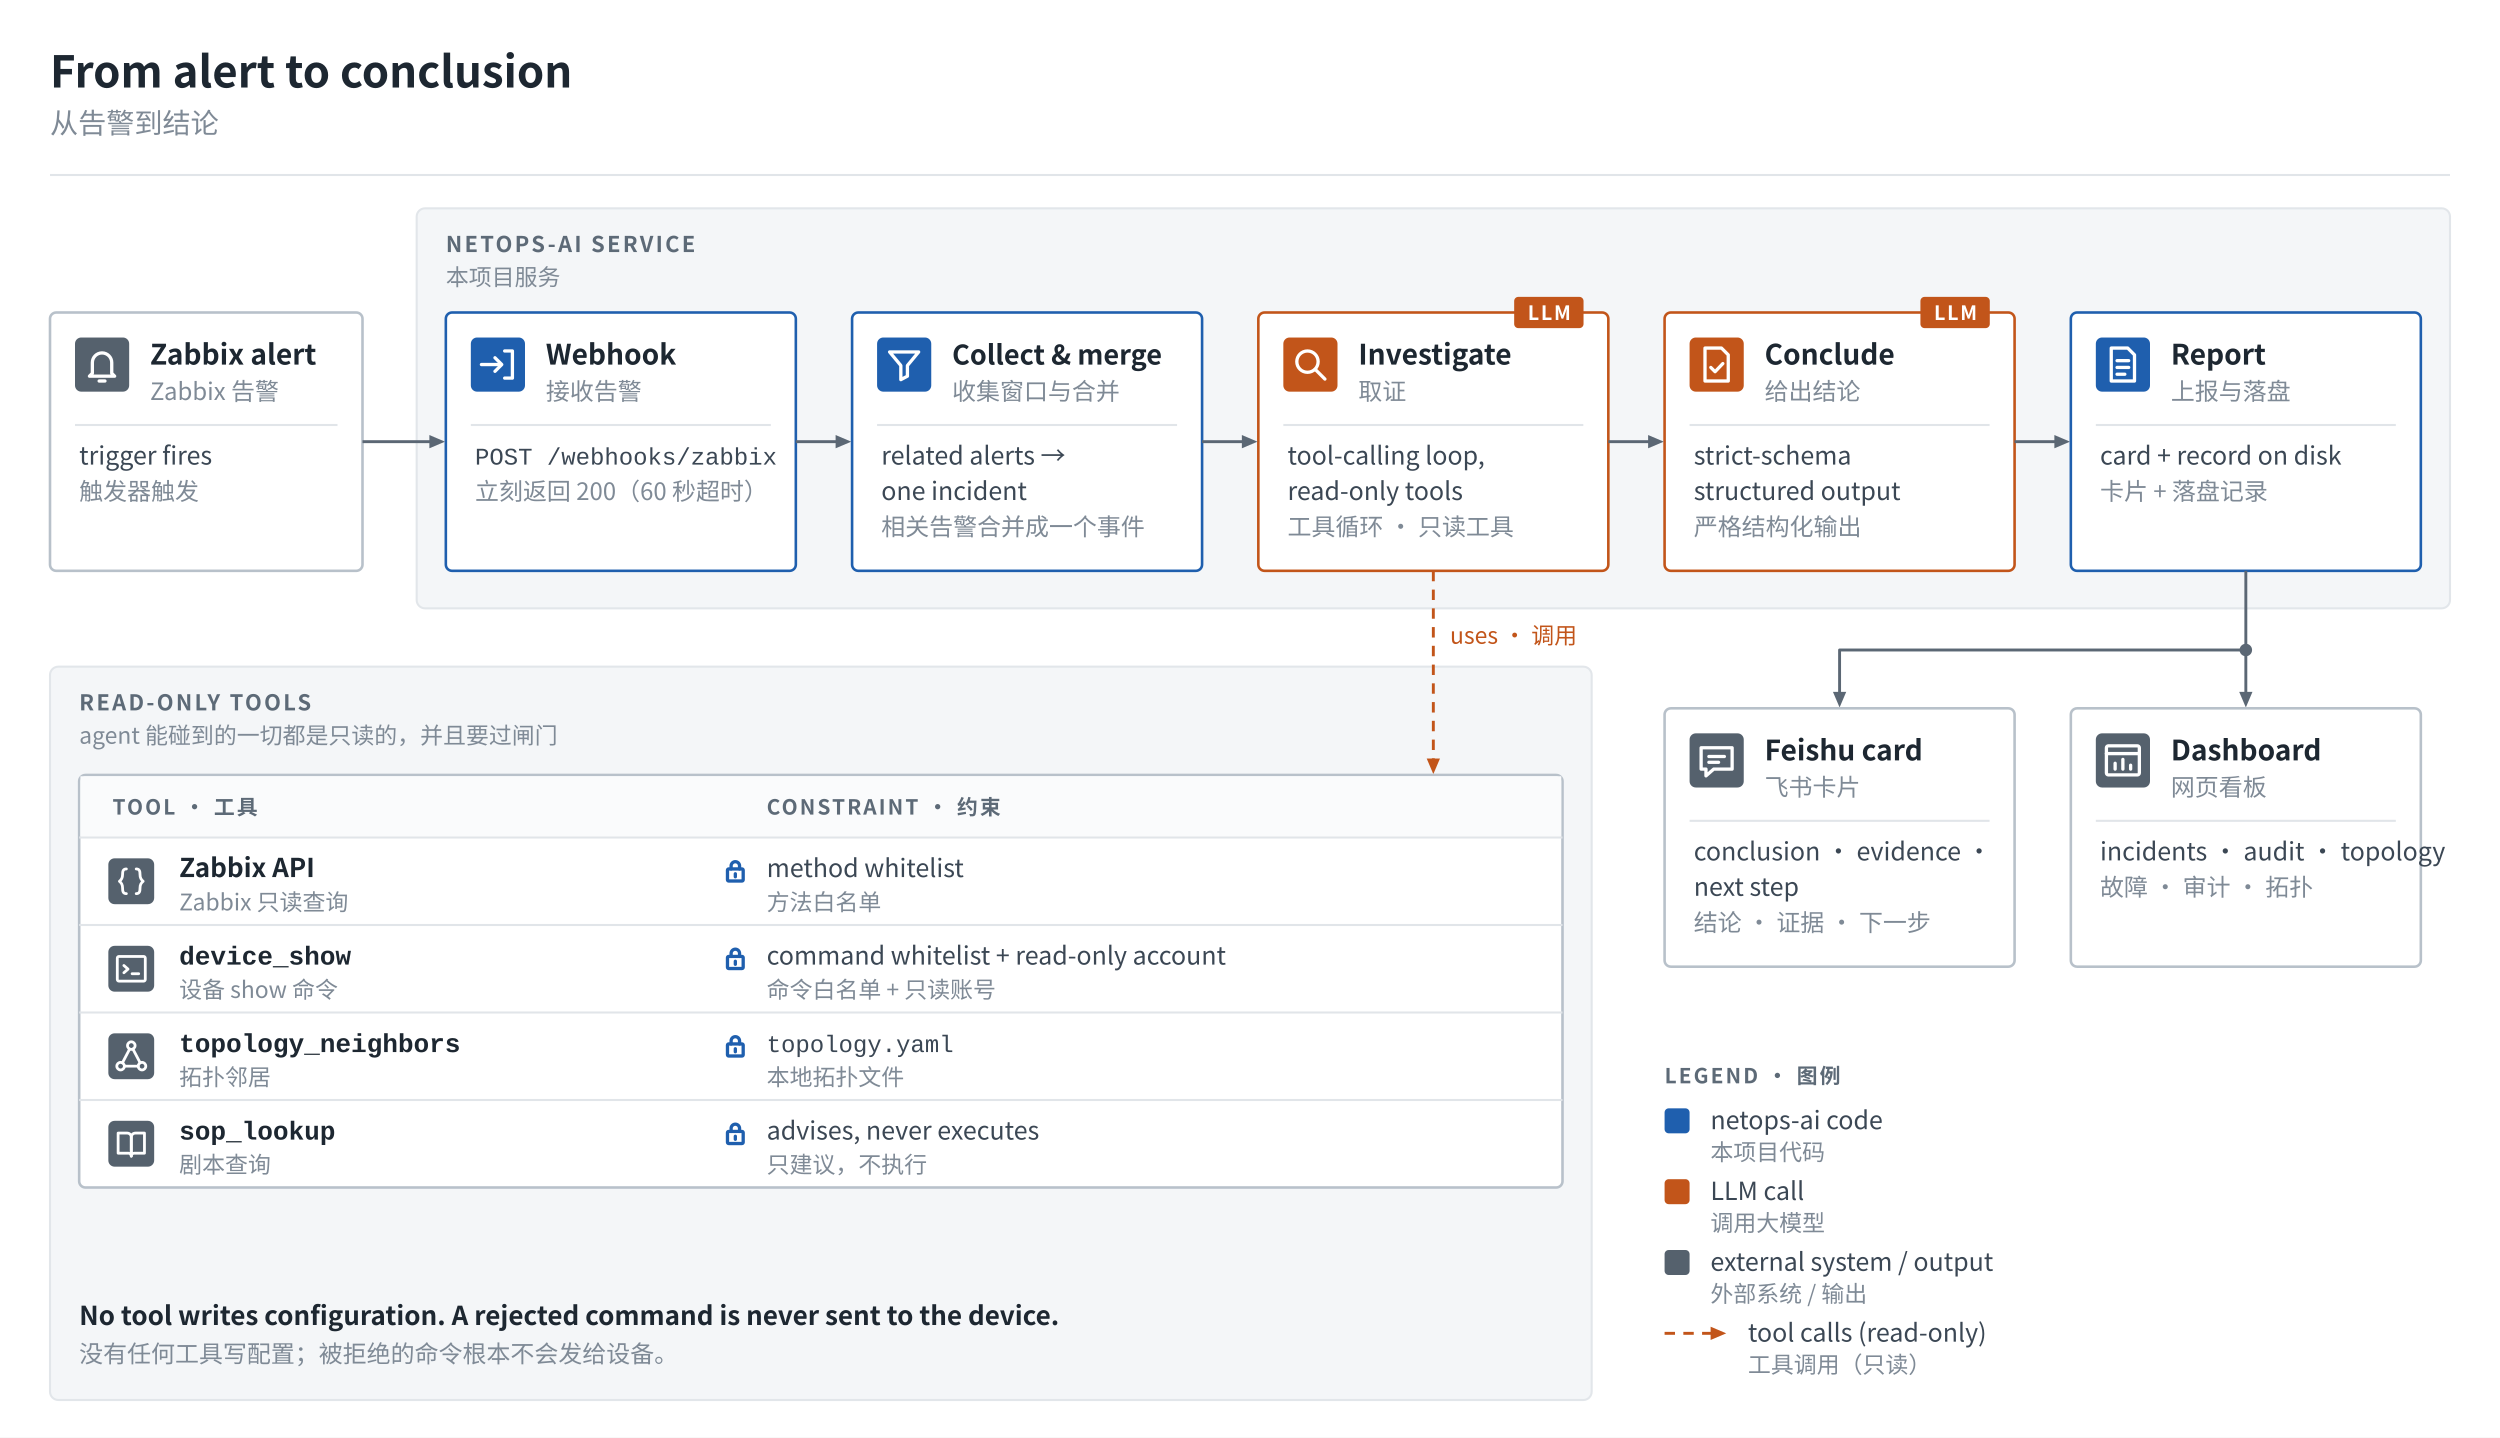
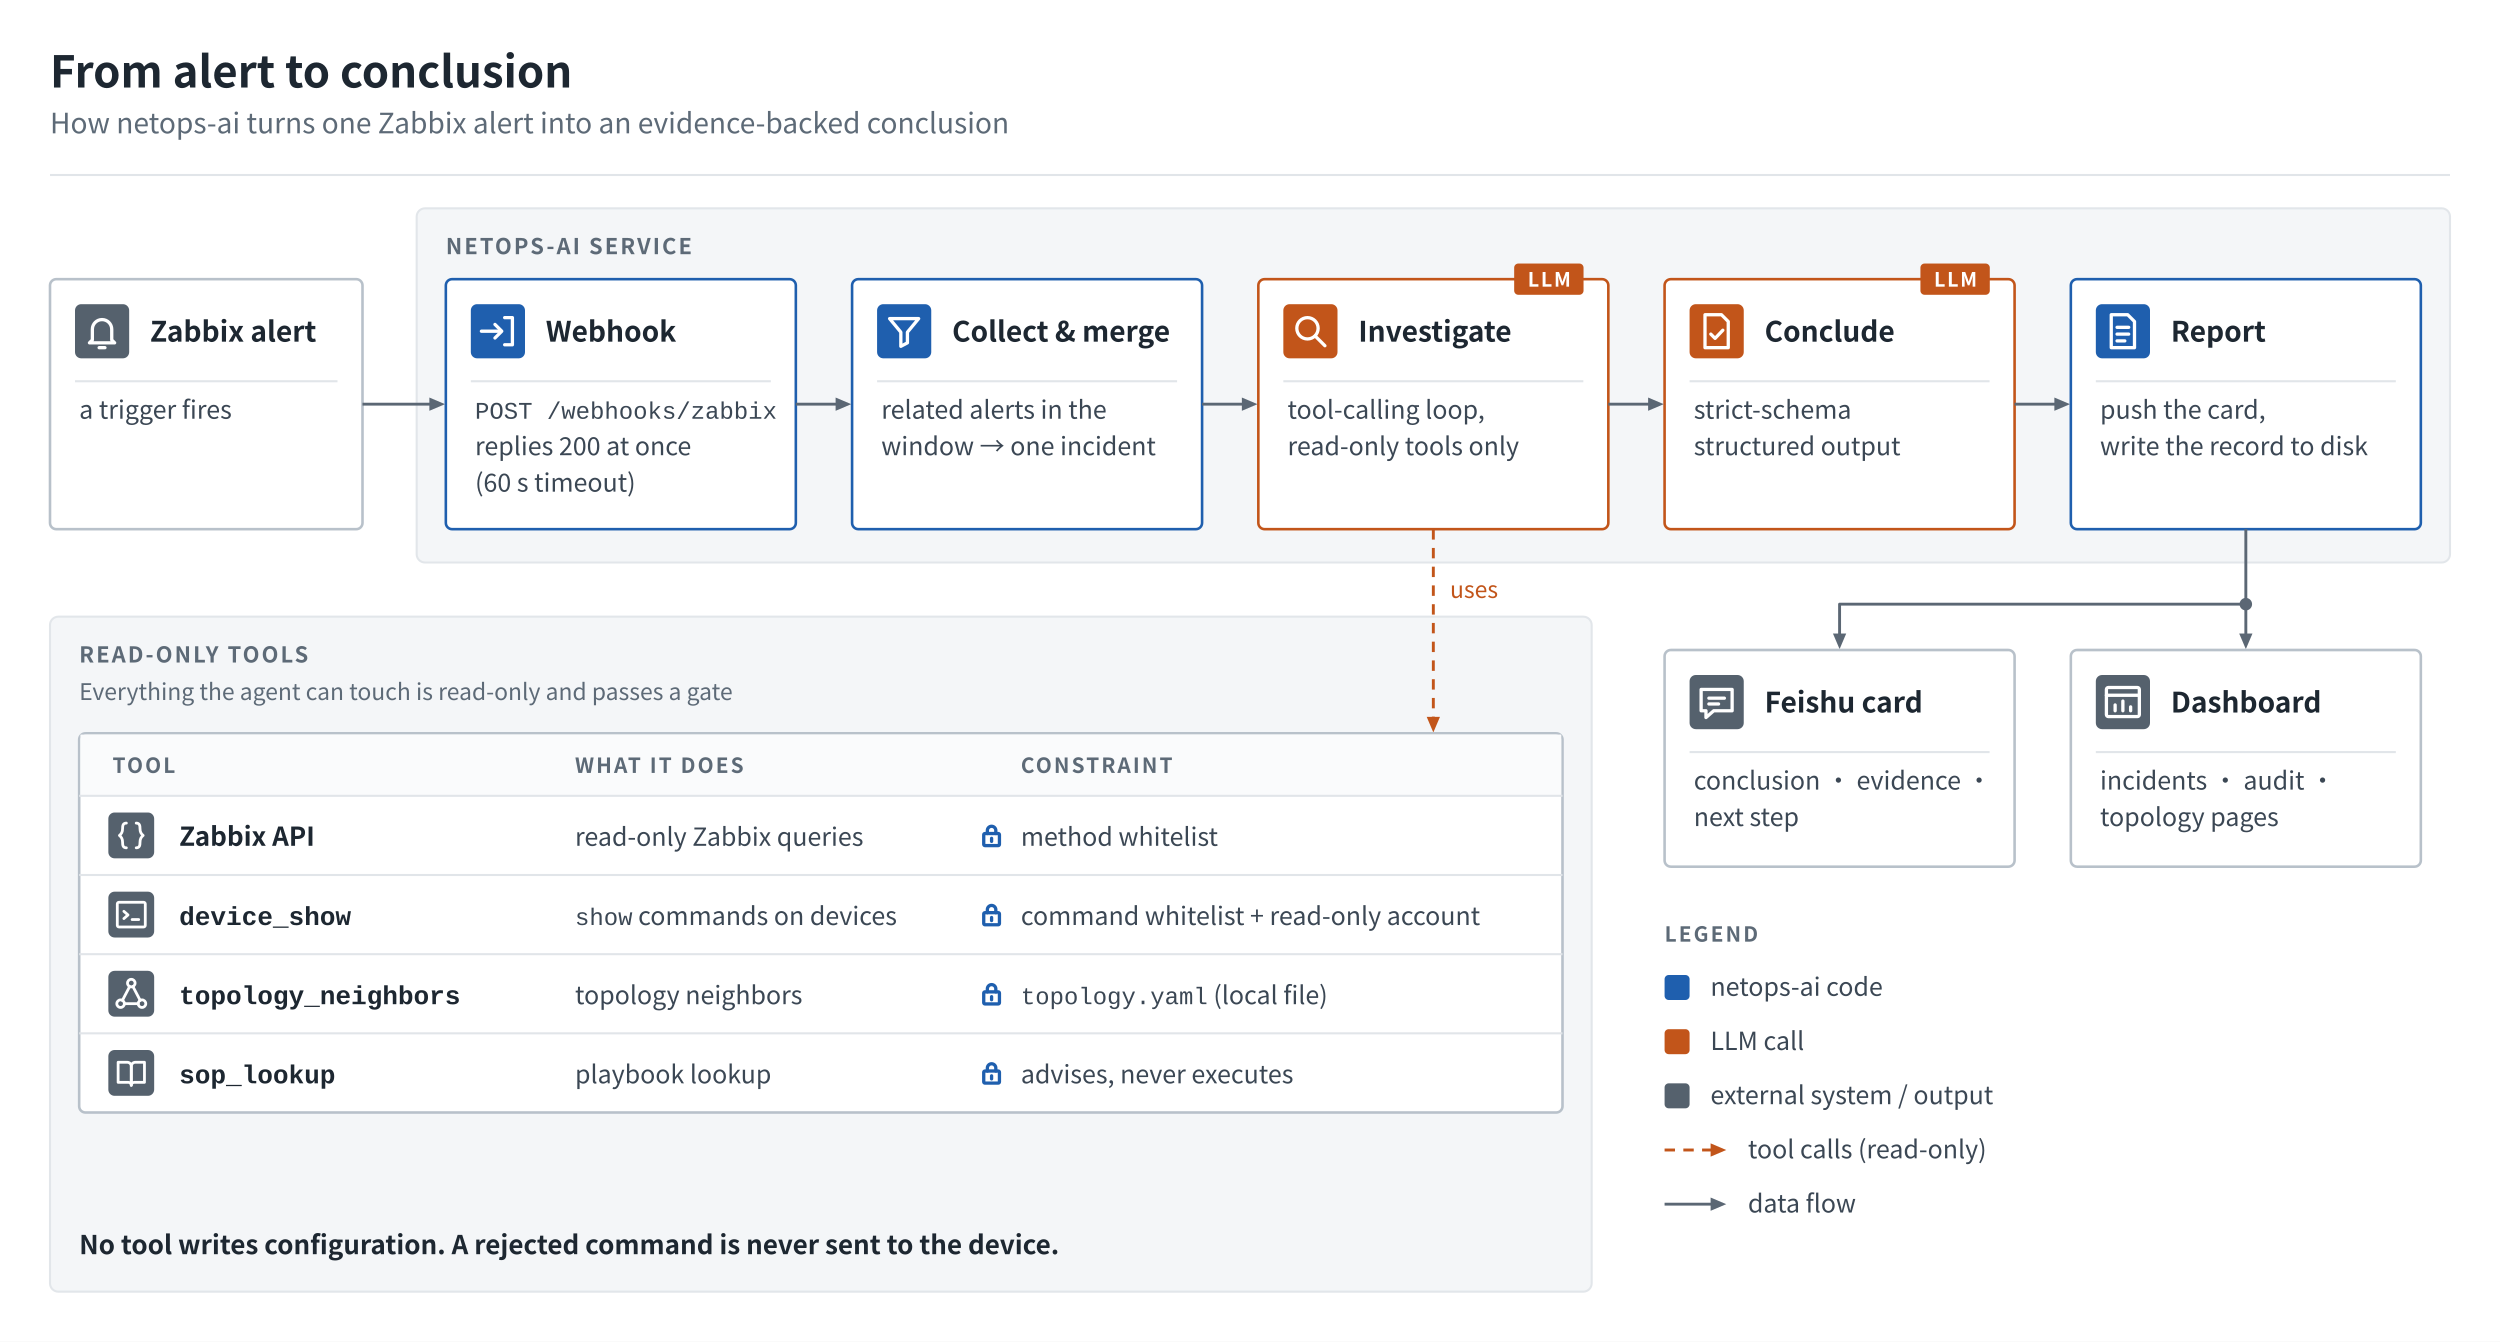
- <svg xmlns="http://www.w3.org/2000/svg" width="1200" height="690" viewBox="0 0 1200 690">
+ <svg xmlns="http://www.w3.org/2000/svg" width="1200" height="644" viewBox="0 0 1200 644">
  <defs>
    <marker id="m5b6774" viewBox="0 0 8 8" refX="1.5" refY="4" markerWidth="7.5" markerHeight="7.5" markerUnits="userSpaceOnUse" orient="auto-start-reverse">
      <path d="M0,0.6 L8,4 L0,7.4 z" fill="#5b6774" />
    </marker>
    <marker id="mc2551a" viewBox="0 0 8 8" refX="1.5" refY="4" markerWidth="7.5" markerHeight="7.5" markerUnits="userSpaceOnUse" orient="auto-start-reverse">
      <path d="M0,0.6 L8,4 L0,7.4 z" fill="#c2551a" />
    </marker>
  </defs>
-   <rect width="1200" height="690" fill="#ffffff" />
+   <rect width="100%" height="100%" fill="#ffffff" />
  <text id="t1" x="24" y="42" font-family="'Segoe UI','Microsoft YaHei','PingFang SC','Noto Sans CJK SC',sans-serif" font-size="21" fill="#1d2731" font-weight="700">From alert to conclusion</text>
-   <text id="t2" x="24" y="64" font-family="'Segoe UI','Microsoft YaHei','PingFang SC','Noto Sans CJK SC',sans-serif" font-size="13.5" fill="#7f8a96">从告警到结论</text>
+   <text id="t2" x="24" y="64" font-family="'Segoe UI','Microsoft YaHei','PingFang SC','Noto Sans CJK SC',sans-serif" font-size="13.5" fill="#5d6a77">How netops-ai turns one Zabbix alert into an evidence-backed conclusion</text>
  <line x1="24" y1="84" x2="1176" y2="84" stroke="#e1e5e9" stroke-width="1" />
-   <rect x="200" y="100" width="976" height="192" rx="4" fill="#f4f6f8" stroke="#e2e6ea" stroke-width="1" />
-   <text id="t3" x="214" y="121" font-family="'Segoe UI','Microsoft YaHei','PingFang SC','Noto Sans CJK SC',sans-serif" font-size="10.5" fill="#5d6a77" font-weight="700" letter-spacing="1.1">NETOPS-AI SERVICE</text>
-   <text id="t4" x="214" y="137" font-family="'Segoe UI','Microsoft YaHei','PingFang SC','Noto Sans CJK SC',sans-serif" font-size="11" fill="#7f8a96">本项目服务</text>
-   <rect x="24" y="150" width="150" height="124" rx="3" fill="#ffffff" stroke="#b8c1ca" stroke-width="1.25" />
-   <rect x="36" y="162" width="26" height="26" rx="3" fill="#55616d" />
-   <g transform="translate(37.82,163.82) scale(0.93)" fill="none" stroke="#ffffff" stroke-width="1.7" stroke-linecap="round" stroke-linejoin="round">
+   <rect x="200" y="100" width="976" height="170" rx="4" fill="#f4f6f8" stroke="#e2e6ea" stroke-width="1" />
+   <text id="t3" x="214" y="122" font-family="'Segoe UI','Microsoft YaHei','PingFang SC','Noto Sans CJK SC',sans-serif" font-size="10.5" fill="#5d6a77" font-weight="700" letter-spacing="1">NETOPS-AI SERVICE</text>
+   <rect x="24" y="134" width="150" height="120" rx="3" fill="#ffffff" stroke="#b8c1ca" stroke-width="1.25" />
+   <rect x="36" y="146" width="26" height="26" rx="3" fill="#55616d" />
+   <g transform="translate(37.82,147.82) scale(0.93)" fill="none" stroke="#ffffff" stroke-width="1.7" stroke-linecap="round" stroke-linejoin="round">
    <path d="M7 16.5V11a5 5 0 0 1 10 0v5.5l1.5 1.5h-13z" />
    <path d="M10.5 20.5h3" />
  </g>
-   <text id="t5" x="72" y="175" font-family="'Segoe UI','Microsoft YaHei','PingFang SC','Noto Sans CJK SC',sans-serif" font-size="13.5" fill="#1d2731" font-weight="600">Zabbix alert</text>
-   <text id="t6" x="72" y="192" font-family="'Segoe UI','Microsoft YaHei','PingFang SC','Noto Sans CJK SC',sans-serif" font-size="11.5" fill="#7f8a96">Zabbix 告警</text>
-   <line x1="36" y1="204" x2="162" y2="204" stroke="#e1e5e9" stroke-width="1" />
-   <text id="t7" x="38" y="223" font-family="'Segoe UI','Microsoft YaHei','PingFang SC','Noto Sans CJK SC',sans-serif" font-size="12" fill="#3b4754">trigger fires</text>
-   <text id="t8" x="38" y="240" font-family="'Segoe UI','Microsoft YaHei','PingFang SC','Noto Sans CJK SC',sans-serif" font-size="11.5" fill="#7f8a96">触发器触发</text>
-   <rect x="214" y="150" width="168" height="124" rx="3" fill="#ffffff" stroke="#1f5fae" stroke-width="1.25" />
-   <rect x="226" y="162" width="26" height="26" rx="3" fill="#1f5fae" />
-   <g transform="translate(227.82,163.82) scale(0.93)" fill="none" stroke="#ffffff" stroke-width="1.7" stroke-linecap="round" stroke-linejoin="round">
+   <text id="t4" x="72" y="164" font-family="'Segoe UI','Microsoft YaHei','PingFang SC','Noto Sans CJK SC',sans-serif" font-size="13.5" fill="#1d2731" font-weight="600">Zabbix alert</text>
+   <line x1="36" y1="183" x2="162" y2="183" stroke="#e1e5e9" stroke-width="1" />
+   <text id="t5" x="38" y="201" font-family="'Segoe UI','Microsoft YaHei','PingFang SC','Noto Sans CJK SC',sans-serif" font-size="12" fill="#3b4754">a trigger fires</text>
+   <rect x="214" y="134" width="168" height="120" rx="3" fill="#ffffff" stroke="#1f5fae" stroke-width="1.25" />
+   <rect x="226" y="146" width="26" height="26" rx="3" fill="#1f5fae" />
+   <g transform="translate(227.82,147.82) scale(0.93)" fill="none" stroke="#ffffff" stroke-width="1.7" stroke-linecap="round" stroke-linejoin="round">
    <path d="M3.5 12h10" />
    <path d="M10.5 8.5 14 12l-3.5 3.5" />
    <path d="M15.5 5h4v14h-4" />
  </g>
-   <text id="t9" x="262" y="175" font-family="'Segoe UI','Microsoft YaHei','PingFang SC','Noto Sans CJK SC',sans-serif" font-size="13.5" fill="#1d2731" font-weight="600">Webhook</text>
-   <text id="t10" x="262" y="192" font-family="'Segoe UI','Microsoft YaHei','PingFang SC','Noto Sans CJK SC',sans-serif" font-size="11.5" fill="#7f8a96">接收告警</text>
-   <line x1="226" y1="204" x2="370" y2="204" stroke="#e1e5e9" stroke-width="1" />
-   <text id="t11" x="228" y="223" font-family="'Segoe UI','Microsoft YaHei','PingFang SC','Noto Sans CJK SC',sans-serif" font-size="12" fill="#3b4754">
+   <text id="t6" x="262" y="164" font-family="'Segoe UI','Microsoft YaHei','PingFang SC','Noto Sans CJK SC',sans-serif" font-size="13.5" fill="#1d2731" font-weight="600">Webhook</text>
+   <line x1="226" y1="183" x2="370" y2="183" stroke="#e1e5e9" stroke-width="1" />
+   <text id="t7" x="228" y="201" font-family="'Segoe UI','Microsoft YaHei','PingFang SC','Noto Sans CJK SC',sans-serif" font-size="12" fill="#3b4754">
    <tspan font-family="'Cascadia Mono',Consolas,'Courier New',monospace" font-size="11.5">POST /webhooks/zabbix</tspan>
  </text>
-   <text id="t12" x="228" y="240" font-family="'Segoe UI','Microsoft YaHei','PingFang SC','Noto Sans CJK SC',sans-serif" font-size="11.5" fill="#7f8a96">立刻返回 200（60 秒超时）</text>
-   <rect x="409" y="150" width="168" height="124" rx="3" fill="#ffffff" stroke="#1f5fae" stroke-width="1.25" />
-   <rect x="421" y="162" width="26" height="26" rx="3" fill="#1f5fae" />
-   <g transform="translate(422.82,163.82) scale(0.93)" fill="none" stroke="#ffffff" stroke-width="1.7" stroke-linecap="round" stroke-linejoin="round">
+   <text id="t8" x="228" y="218.5" font-family="'Segoe UI','Microsoft YaHei','PingFang SC','Noto Sans CJK SC',sans-serif" font-size="12" fill="#3b4754">replies 200 at once</text>
+   <text id="t9" x="228" y="236" font-family="'Segoe UI','Microsoft YaHei','PingFang SC','Noto Sans CJK SC',sans-serif" font-size="12" fill="#3b4754">(60 s timeout)</text>
+   <rect x="409" y="134" width="168" height="120" rx="3" fill="#ffffff" stroke="#1f5fae" stroke-width="1.25" />
+   <rect x="421" y="146" width="26" height="26" rx="3" fill="#1f5fae" />
+   <g transform="translate(422.82,147.82) scale(0.93)" fill="none" stroke="#ffffff" stroke-width="1.7" stroke-linecap="round" stroke-linejoin="round">
    <path d="M4.5 5.5h15l-5.8 7v5.5l-3.4 1.8v-7.3z" />
  </g>
-   <text id="t13" x="457" y="175" font-family="'Segoe UI','Microsoft YaHei','PingFang SC','Noto Sans CJK SC',sans-serif" font-size="13" fill="#1d2731" font-weight="600">Collect &amp; merge</text>
-   <text id="t14" x="457" y="192" font-family="'Segoe UI','Microsoft YaHei','PingFang SC','Noto Sans CJK SC',sans-serif" font-size="11.5" fill="#7f8a96">收集窗口与合并</text>
-   <line x1="421" y1="204" x2="565" y2="204" stroke="#e1e5e9" stroke-width="1" />
-   <text id="t15" x="423" y="223" font-family="'Segoe UI','Microsoft YaHei','PingFang SC','Noto Sans CJK SC',sans-serif" font-size="12" fill="#3b4754">related alerts →</text>
-   <text id="t16" x="423" y="240" font-family="'Segoe UI','Microsoft YaHei','PingFang SC','Noto Sans CJK SC',sans-serif" font-size="12" fill="#3b4754">one incident</text>
-   <text id="t17" x="423" y="257" font-family="'Segoe UI','Microsoft YaHei','PingFang SC','Noto Sans CJK SC',sans-serif" font-size="11.5" fill="#7f8a96">相关告警合并成一个事件</text>
-   <rect x="604" y="150" width="168" height="124" rx="3" fill="#ffffff" stroke="#c2551a" stroke-width="1.25" />
-   <rect x="616" y="162" width="26" height="26" rx="3" fill="#c2551a" />
-   <g transform="translate(617.82,163.82) scale(0.93)" fill="none" stroke="#ffffff" stroke-width="1.7" stroke-linecap="round" stroke-linejoin="round">
+   <text id="t10" x="457" y="164" font-family="'Segoe UI','Microsoft YaHei','PingFang SC','Noto Sans CJK SC',sans-serif" font-size="13.5" fill="#1d2731" font-weight="600">Collect &amp; merge</text>
+   <line x1="421" y1="183" x2="565" y2="183" stroke="#e1e5e9" stroke-width="1" />
+   <text id="t11" x="423" y="201" font-family="'Segoe UI','Microsoft YaHei','PingFang SC','Noto Sans CJK SC',sans-serif" font-size="12" fill="#3b4754">related alerts in the</text>
+   <text id="t12" x="423" y="218.5" font-family="'Segoe UI','Microsoft YaHei','PingFang SC','Noto Sans CJK SC',sans-serif" font-size="12" fill="#3b4754">window → one incident</text>
+   <rect x="604" y="134" width="168" height="120" rx="3" fill="#ffffff" stroke="#c2551a" stroke-width="1.25" />
+   <rect x="616" y="146" width="26" height="26" rx="3" fill="#c2551a" />
+   <g transform="translate(617.82,147.82) scale(0.93)" fill="none" stroke="#ffffff" stroke-width="1.7" stroke-linecap="round" stroke-linejoin="round">
    <circle cx="10.5" cy="10.5" r="5.5" />
    <path d="m14.5 14.5 5 5" />
  </g>
-   <text id="t18" x="652" y="175" font-family="'Segoe UI','Microsoft YaHei','PingFang SC','Noto Sans CJK SC',sans-serif" font-size="13.5" fill="#1d2731" font-weight="600">Investigate</text>
-   <text id="t19" x="652" y="192" font-family="'Segoe UI','Microsoft YaHei','PingFang SC','Noto Sans CJK SC',sans-serif" font-size="11.5" fill="#7f8a96">取证</text>
-   <line x1="616" y1="204" x2="760" y2="204" stroke="#e1e5e9" stroke-width="1" />
-   <text id="t20" x="618" y="223" font-family="'Segoe UI','Microsoft YaHei','PingFang SC','Noto Sans CJK SC',sans-serif" font-size="12" fill="#3b4754">tool-calling loop,</text>
-   <text id="t21" x="618" y="240" font-family="'Segoe UI','Microsoft YaHei','PingFang SC','Noto Sans CJK SC',sans-serif" font-size="12" fill="#3b4754">read-only tools</text>
-   <text id="t22" x="618" y="257" font-family="'Segoe UI','Microsoft YaHei','PingFang SC','Noto Sans CJK SC',sans-serif" font-size="11.5" fill="#7f8a96">工具循环 · 只读工具</text>
-   <rect rx="2" fill="#c2551a" x="726.8" y="142.5" width="33.3" height="15" />
-   <text id="t23" x="754" y="153.6" font-family="'Segoe UI','Microsoft YaHei','PingFang SC','Noto Sans CJK SC',sans-serif" font-size="9.5" fill="#ffffff" font-weight="700" text-anchor="end" letter-spacing="0.8">LLM</text>
-   <rect x="799" y="150" width="168" height="124" rx="3" fill="#ffffff" stroke="#c2551a" stroke-width="1.25" />
-   <rect x="811" y="162" width="26" height="26" rx="3" fill="#c2551a" />
-   <g transform="translate(812.82,163.82) scale(0.93)" fill="none" stroke="#ffffff" stroke-width="1.7" stroke-linecap="round" stroke-linejoin="round">
+   <text id="t13" x="652" y="164" font-family="'Segoe UI','Microsoft YaHei','PingFang SC','Noto Sans CJK SC',sans-serif" font-size="13.5" fill="#1d2731" font-weight="600">Investigate</text>
+   <line x1="616" y1="183" x2="760" y2="183" stroke="#e1e5e9" stroke-width="1" />
+   <text id="t14" x="618" y="201" font-family="'Segoe UI','Microsoft YaHei','PingFang SC','Noto Sans CJK SC',sans-serif" font-size="12" fill="#3b4754">tool-calling loop,</text>
+   <text id="t15" x="618" y="218.5" font-family="'Segoe UI','Microsoft YaHei','PingFang SC','Noto Sans CJK SC',sans-serif" font-size="12" fill="#3b4754">read-only tools only</text>
+   <rect rx="2" fill="#c2551a" x="726.8" y="126.5" width="33.3" height="15" />
+   <text id="t16" x="754" y="137.6" font-family="'Segoe UI','Microsoft YaHei','PingFang SC','Noto Sans CJK SC',sans-serif" font-size="9.5" fill="#ffffff" font-weight="700" text-anchor="end" letter-spacing="0.8">LLM</text>
+   <rect x="799" y="134" width="168" height="120" rx="3" fill="#ffffff" stroke="#c2551a" stroke-width="1.25" />
+   <rect x="811" y="146" width="26" height="26" rx="3" fill="#c2551a" />
+   <g transform="translate(812.82,147.82) scale(0.93)" fill="none" stroke="#ffffff" stroke-width="1.7" stroke-linecap="round" stroke-linejoin="round">
    <path d="M6 3.5h8.5L18 7v13.5H6z" />
    <path d="m9 13.5 2.2 2.2 4-4.2" />
  </g>
-   <text id="t24" x="847" y="175" font-family="'Segoe UI','Microsoft YaHei','PingFang SC','Noto Sans CJK SC',sans-serif" font-size="13.5" fill="#1d2731" font-weight="600">Conclude</text>
-   <text id="t25" x="847" y="192" font-family="'Segoe UI','Microsoft YaHei','PingFang SC','Noto Sans CJK SC',sans-serif" font-size="11.5" fill="#7f8a96">给出结论</text>
-   <line x1="811" y1="204" x2="955" y2="204" stroke="#e1e5e9" stroke-width="1" />
-   <text id="t26" x="813" y="223" font-family="'Segoe UI','Microsoft YaHei','PingFang SC','Noto Sans CJK SC',sans-serif" font-size="12" fill="#3b4754">strict-schema</text>
-   <text id="t27" x="813" y="240" font-family="'Segoe UI','Microsoft YaHei','PingFang SC','Noto Sans CJK SC',sans-serif" font-size="12" fill="#3b4754">structured output</text>
-   <text id="t28" x="813" y="257" font-family="'Segoe UI','Microsoft YaHei','PingFang SC','Noto Sans CJK SC',sans-serif" font-size="11.5" fill="#7f8a96">严格结构化输出</text>
-   <rect rx="2" fill="#c2551a" x="921.8" y="142.5" width="33.3" height="15" />
-   <text id="t29" x="949" y="153.6" font-family="'Segoe UI','Microsoft YaHei','PingFang SC','Noto Sans CJK SC',sans-serif" font-size="9.5" fill="#ffffff" font-weight="700" text-anchor="end" letter-spacing="0.8">LLM</text>
-   <rect x="994" y="150" width="168" height="124" rx="3" fill="#ffffff" stroke="#1f5fae" stroke-width="1.25" />
-   <rect x="1006" y="162" width="26" height="26" rx="3" fill="#1f5fae" />
-   <g transform="translate(1007.82,163.82) scale(0.93)" fill="none" stroke="#ffffff" stroke-width="1.7" stroke-linecap="round" stroke-linejoin="round">
+   <text id="t17" x="847" y="164" font-family="'Segoe UI','Microsoft YaHei','PingFang SC','Noto Sans CJK SC',sans-serif" font-size="13.5" fill="#1d2731" font-weight="600">Conclude</text>
+   <line x1="811" y1="183" x2="955" y2="183" stroke="#e1e5e9" stroke-width="1" />
+   <text id="t18" x="813" y="201" font-family="'Segoe UI','Microsoft YaHei','PingFang SC','Noto Sans CJK SC',sans-serif" font-size="12" fill="#3b4754">strict-schema</text>
+   <text id="t19" x="813" y="218.5" font-family="'Segoe UI','Microsoft YaHei','PingFang SC','Noto Sans CJK SC',sans-serif" font-size="12" fill="#3b4754">structured output</text>
+   <rect rx="2" fill="#c2551a" x="921.8" y="126.5" width="33.3" height="15" />
+   <text id="t20" x="949" y="137.6" font-family="'Segoe UI','Microsoft YaHei','PingFang SC','Noto Sans CJK SC',sans-serif" font-size="9.5" fill="#ffffff" font-weight="700" text-anchor="end" letter-spacing="0.8">LLM</text>
+   <rect x="994" y="134" width="168" height="120" rx="3" fill="#ffffff" stroke="#1f5fae" stroke-width="1.25" />
+   <rect x="1006" y="146" width="26" height="26" rx="3" fill="#1f5fae" />
+   <g transform="translate(1007.82,147.82) scale(0.93)" fill="none" stroke="#ffffff" stroke-width="1.7" stroke-linecap="round" stroke-linejoin="round">
    <path d="M6 3.5h8.5L18 7v13.5H6z" />
    <path d="M9 10h6M9 13.5h6M9 17h4" />
  </g>
-   <text id="t30" x="1042" y="175" font-family="'Segoe UI','Microsoft YaHei','PingFang SC','Noto Sans CJK SC',sans-serif" font-size="13.5" fill="#1d2731" font-weight="600">Report</text>
-   <text id="t31" x="1042" y="192" font-family="'Segoe UI','Microsoft YaHei','PingFang SC','Noto Sans CJK SC',sans-serif" font-size="11.5" fill="#7f8a96">上报与落盘</text>
-   <line x1="1006" y1="204" x2="1150" y2="204" stroke="#e1e5e9" stroke-width="1" />
-   <text id="t32" x="1008" y="223" font-family="'Segoe UI','Microsoft YaHei','PingFang SC','Noto Sans CJK SC',sans-serif" font-size="12" fill="#3b4754">card + record on disk</text>
-   <text id="t33" x="1008" y="240" font-family="'Segoe UI','Microsoft YaHei','PingFang SC','Noto Sans CJK SC',sans-serif" font-size="11.5" fill="#7f8a96">卡片 + 落盘记录</text>
-   <path d="M 174 212 L 207.5 212" fill="none" stroke="#5b6774" stroke-width="1.4" stroke-linejoin="round" marker-end="url(#m5b6774)" />
-   <path d="M 382 212 L 402.5 212" fill="none" stroke="#5b6774" stroke-width="1.4" stroke-linejoin="round" marker-end="url(#m5b6774)" />
-   <path d="M 577 212 L 597.5 212" fill="none" stroke="#5b6774" stroke-width="1.4" stroke-linejoin="round" marker-end="url(#m5b6774)" />
-   <path d="M 772 212 L 792.5 212" fill="none" stroke="#5b6774" stroke-width="1.4" stroke-linejoin="round" marker-end="url(#m5b6774)" />
-   <path d="M 967 212 L 987.5 212" fill="none" stroke="#5b6774" stroke-width="1.4" stroke-linejoin="round" marker-end="url(#m5b6774)" />
-   <path d="M 1078 274 L 1078 333.5" fill="none" stroke="#5b6774" stroke-width="1.4" stroke-linejoin="round" marker-end="url(#m5b6774)" />
-   <path d="M 1078 312 L 883 312 L 883 333.5" fill="none" stroke="#5b6774" stroke-width="1.4" stroke-linejoin="round" marker-end="url(#m5b6774)" />
-   <circle cx="1078" cy="312" r="3" fill="#5b6774" />
-   <rect x="799" y="340" width="168" height="124" rx="3" fill="#ffffff" stroke="#b8c1ca" stroke-width="1.25" />
-   <rect x="811" y="352" width="26" height="26" rx="3" fill="#55616d" />
-   <g transform="translate(812.82,353.82) scale(0.93)" fill="none" stroke="#ffffff" stroke-width="1.7" stroke-linecap="round" stroke-linejoin="round">
+   <text id="t21" x="1042" y="164" font-family="'Segoe UI','Microsoft YaHei','PingFang SC','Noto Sans CJK SC',sans-serif" font-size="13.5" fill="#1d2731" font-weight="600">Report</text>
+   <line x1="1006" y1="183" x2="1150" y2="183" stroke="#e1e5e9" stroke-width="1" />
+   <text id="t22" x="1008" y="201" font-family="'Segoe UI','Microsoft YaHei','PingFang SC','Noto Sans CJK SC',sans-serif" font-size="12" fill="#3b4754">push the card,</text>
+   <text id="t23" x="1008" y="218.5" font-family="'Segoe UI','Microsoft YaHei','PingFang SC','Noto Sans CJK SC',sans-serif" font-size="12" fill="#3b4754">write the record to disk</text>
+   <path d="M 174 194 L 207.5 194" fill="none" stroke="#5b6774" stroke-width="1.4" stroke-linejoin="round" marker-end="url(#m5b6774)" />
+   <path d="M 382 194 L 402.5 194" fill="none" stroke="#5b6774" stroke-width="1.4" stroke-linejoin="round" marker-end="url(#m5b6774)" />
+   <path d="M 577 194 L 597.5 194" fill="none" stroke="#5b6774" stroke-width="1.4" stroke-linejoin="round" marker-end="url(#m5b6774)" />
+   <path d="M 772 194 L 792.5 194" fill="none" stroke="#5b6774" stroke-width="1.4" stroke-linejoin="round" marker-end="url(#m5b6774)" />
+   <path d="M 967 194 L 987.5 194" fill="none" stroke="#5b6774" stroke-width="1.4" stroke-linejoin="round" marker-end="url(#m5b6774)" />
+   <path d="M 1078 254 L 1078 305.5" fill="none" stroke="#5b6774" stroke-width="1.4" stroke-linejoin="round" marker-end="url(#m5b6774)" />
+   <path d="M 1078 290 L 883 290 L 883 305.5" fill="none" stroke="#5b6774" stroke-width="1.4" stroke-linejoin="round" marker-end="url(#m5b6774)" />
+   <circle cx="1078" cy="290" r="3" fill="#5b6774" />
+   <rect x="799" y="312" width="168" height="104" rx="3" fill="#ffffff" stroke="#b8c1ca" stroke-width="1.25" />
+   <rect x="811" y="324" width="26" height="26" rx="3" fill="#55616d" />
+   <g transform="translate(812.82,325.82) scale(0.93)" fill="none" stroke="#ffffff" stroke-width="1.7" stroke-linecap="round" stroke-linejoin="round">
    <path d="M4 5.5h16v11H10.5L6.5 20v-3.5H4z" />
    <path d="M8 10h8M8 13h5" />
  </g>
-   <text id="t34" x="847" y="365" font-family="'Segoe UI','Microsoft YaHei','PingFang SC','Noto Sans CJK SC',sans-serif" font-size="13.5" fill="#1d2731" font-weight="600">Feishu card</text>
-   <text id="t35" x="847" y="382" font-family="'Segoe UI','Microsoft YaHei','PingFang SC','Noto Sans CJK SC',sans-serif" font-size="11.5" fill="#7f8a96">飞书卡片</text>
-   <line x1="811" y1="394" x2="955" y2="394" stroke="#e1e5e9" stroke-width="1" />
-   <text id="t36" x="813" y="413" font-family="'Segoe UI','Microsoft YaHei','PingFang SC','Noto Sans CJK SC',sans-serif" font-size="12" fill="#3b4754">conclusion · evidence ·</text>
-   <text id="t37" x="813" y="430" font-family="'Segoe UI','Microsoft YaHei','PingFang SC','Noto Sans CJK SC',sans-serif" font-size="12" fill="#3b4754">next step</text>
-   <text id="t38" x="813" y="447" font-family="'Segoe UI','Microsoft YaHei','PingFang SC','Noto Sans CJK SC',sans-serif" font-size="11.5" fill="#7f8a96">结论 · 证据 · 下一步</text>
-   <rect x="994" y="340" width="168" height="124" rx="3" fill="#ffffff" stroke="#b8c1ca" stroke-width="1.25" />
-   <rect x="1006" y="352" width="26" height="26" rx="3" fill="#55616d" />
-   <g transform="translate(1007.82,353.82) scale(0.93)" fill="none" stroke="#ffffff" stroke-width="1.7" stroke-linecap="round" stroke-linejoin="round">
+   <text id="t24" x="847" y="342" font-family="'Segoe UI','Microsoft YaHei','PingFang SC','Noto Sans CJK SC',sans-serif" font-size="13.5" fill="#1d2731" font-weight="600">Feishu card</text>
+   <line x1="811" y1="361" x2="955" y2="361" stroke="#e1e5e9" stroke-width="1" />
+   <text id="t25" x="813" y="379" font-family="'Segoe UI','Microsoft YaHei','PingFang SC','Noto Sans CJK SC',sans-serif" font-size="12" fill="#3b4754">conclusion · evidence ·</text>
+   <text id="t26" x="813" y="396.5" font-family="'Segoe UI','Microsoft YaHei','PingFang SC','Noto Sans CJK SC',sans-serif" font-size="12" fill="#3b4754">next step</text>
+   <rect x="994" y="312" width="168" height="104" rx="3" fill="#ffffff" stroke="#b8c1ca" stroke-width="1.25" />
+   <rect x="1006" y="324" width="26" height="26" rx="3" fill="#55616d" />
+   <g transform="translate(1007.82,325.82) scale(0.93)" fill="none" stroke="#ffffff" stroke-width="1.7" stroke-linecap="round" stroke-linejoin="round">
    <rect x="3.5" y="4.5" width="17" height="15" rx="1" />
    <path d="M3.5 8.5h17M8 16.5v-3M12 16.5v-5M16 16.5v-2" />
  </g>
-   <text id="t39" x="1042" y="365" font-family="'Segoe UI','Microsoft YaHei','PingFang SC','Noto Sans CJK SC',sans-serif" font-size="13.5" fill="#1d2731" font-weight="600">Dashboard</text>
-   <text id="t40" x="1042" y="382" font-family="'Segoe UI','Microsoft YaHei','PingFang SC','Noto Sans CJK SC',sans-serif" font-size="11.5" fill="#7f8a96">网页看板</text>
-   <line x1="1006" y1="394" x2="1150" y2="394" stroke="#e1e5e9" stroke-width="1" />
-   <text id="t41" x="1008" y="413" font-family="'Segoe UI','Microsoft YaHei','PingFang SC','Noto Sans CJK SC',sans-serif" font-size="12" fill="#3b4754">incidents · audit · topology</text>
-   <text id="t42" x="1008" y="430" font-family="'Segoe UI','Microsoft YaHei','PingFang SC','Noto Sans CJK SC',sans-serif" font-size="11.5" fill="#7f8a96">故障 · 审计 · 拓扑</text>
-   <rect x="24" y="320" width="740" height="352" rx="4" fill="#f4f6f8" stroke="#e2e6ea" stroke-width="1" />
-   <text id="t43" x="38" y="341" font-family="'Segoe UI','Microsoft YaHei','PingFang SC','Noto Sans CJK SC',sans-serif" font-size="10.5" fill="#5d6a77" font-weight="700" letter-spacing="1.1">READ-ONLY TOOLS</text>
-   <text id="t44" x="38" y="357" font-family="'Segoe UI','Microsoft YaHei','PingFang SC','Noto Sans CJK SC',sans-serif" font-size="11" fill="#7f8a96">agent 能碰到的一切都是只读的，并且要过闸门</text>
-   <path d="M 688 274 L 688 365.5" fill="none" stroke="#c2551a" stroke-width="1.4" stroke-dasharray="5 4" stroke-linejoin="round" marker-end="url(#mc2551a)" />
-   <rect rx="2" fill="#ffffff" x="692.0" y="295.5" width="59.7" height="18.0" />
-   <text id="t45" x="696" y="309" font-family="'Segoe UI','Microsoft YaHei','PingFang SC','Noto Sans CJK SC',sans-serif" font-size="11" fill="#c2551a">uses · 调用</text>
-   <rect x="38" y="372" width="712" height="198" rx="3" fill="#ffffff" stroke="#b8c1ca" stroke-width="1.25" />
-   <rect x="38.6" y="372.6" width="710.8" height="29" fill="#fafbfc" />
-   <text id="t46" x="54" y="391" font-family="'Segoe UI','Microsoft YaHei','PingFang SC','Noto Sans CJK SC',sans-serif" font-size="10" fill="#5d6a77" font-weight="700" letter-spacing="1">TOOL · 工具</text>
-   <text id="t47" x="368" y="391" font-family="'Segoe UI','Microsoft YaHei','PingFang SC','Noto Sans CJK SC',sans-serif" font-size="10" fill="#5d6a77" font-weight="700" letter-spacing="1">CONSTRAINT · 约束</text>
-   <line x1="38" y1="402" x2="750" y2="402" stroke="#e1e5e9" stroke-width="1" />
-   <rect x="52" y="412" width="22" height="22" rx="3" fill="#55616d" />
-   <g transform="translate(53.54,413.54) scale(0.79)" fill="none" stroke="#ffffff" stroke-width="1.7" stroke-linecap="round" stroke-linejoin="round">
+   <text id="t27" x="1042" y="342" font-family="'Segoe UI','Microsoft YaHei','PingFang SC','Noto Sans CJK SC',sans-serif" font-size="13.5" fill="#1d2731" font-weight="600">Dashboard</text>
+   <line x1="1006" y1="361" x2="1150" y2="361" stroke="#e1e5e9" stroke-width="1" />
+   <text id="t28" x="1008" y="379" font-family="'Segoe UI','Microsoft YaHei','PingFang SC','Noto Sans CJK SC',sans-serif" font-size="12" fill="#3b4754">incidents · audit ·</text>
+   <text id="t29" x="1008" y="396.5" font-family="'Segoe UI','Microsoft YaHei','PingFang SC','Noto Sans CJK SC',sans-serif" font-size="12" fill="#3b4754">topology pages</text>
+   <rect x="24" y="296" width="740" height="324" rx="4" fill="#f4f6f8" stroke="#e2e6ea" stroke-width="1" />
+   <text id="t30" x="38" y="318" font-family="'Segoe UI','Microsoft YaHei','PingFang SC','Noto Sans CJK SC',sans-serif" font-size="10.5" fill="#5d6a77" font-weight="700" letter-spacing="1">READ-ONLY TOOLS</text>
+   <text id="t31" x="38" y="336" font-family="'Segoe UI','Microsoft YaHei','PingFang SC','Noto Sans CJK SC',sans-serif" font-size="11" fill="#5d6a77">Everything the agent can touch is read-only and passes a gate</text>
+   <path d="M 688 254 L 688 345.5" fill="none" stroke="#c2551a" stroke-width="1.4" stroke-dasharray="5 4" stroke-linejoin="round" marker-end="url(#mc2551a)" />
+   <rect rx="2" fill="#ffffff" x="692.0" y="273.5" width="29.6" height="18.0" />
+   <text id="t32" x="696" y="287" font-family="'Segoe UI','Microsoft YaHei','PingFang SC','Noto Sans CJK SC',sans-serif" font-size="11" fill="#c2551a">uses</text>
+   <rect x="38" y="352" width="712" height="182" rx="3" fill="#ffffff" stroke="#b8c1ca" stroke-width="1.25" />
+   <rect x="38.6" y="352.6" width="710.8" height="29" fill="#fafbfc" />
+   <line x1="38" y1="382" x2="750" y2="382" stroke="#e1e5e9" stroke-width="1" />
+   <text id="t33" x="54" y="371" font-family="'Segoe UI','Microsoft YaHei','PingFang SC','Noto Sans CJK SC',sans-serif" font-size="10" fill="#5d6a77" font-weight="700" letter-spacing="1">TOOL</text>
+   <text id="t34" x="276" y="371" font-family="'Segoe UI','Microsoft YaHei','PingFang SC','Noto Sans CJK SC',sans-serif" font-size="10" fill="#5d6a77" font-weight="700" letter-spacing="1">WHAT IT DOES</text>
+   <text id="t35" x="490" y="371" font-family="'Segoe UI','Microsoft YaHei','PingFang SC','Noto Sans CJK SC',sans-serif" font-size="10" fill="#5d6a77" font-weight="700" letter-spacing="1">CONSTRAINT</text>
+   <rect x="52" y="390" width="22" height="22" rx="3" fill="#55616d" />
+   <g transform="translate(53.54,391.54) scale(0.79)" fill="none" stroke="#ffffff" stroke-width="1.7" stroke-linecap="round" stroke-linejoin="round">
    <path d="M9 4.5c-2 0-2.3 1.4-2.3 3.4S6 11 4.8 12c1.2 1 1.9 2.1 1.9 4.1s.3 3.4 2.3 3.4" />
    <path d="M15 4.5c2 0 2.3 1.4 2.3 3.4S18 11 19.2 12c-1.2 1-1.9 2.1-1.9 4.1s-.3 3.4-2.3 3.4" />
  </g>
-   <text id="t48" x="86" y="421" font-family="'Segoe UI','Microsoft YaHei','PingFang SC','Noto Sans CJK SC',sans-serif" font-size="12.5" fill="#1d2731" font-weight="600">Zabbix API</text>
-   <text id="t49" x="86" y="437" font-family="'Segoe UI','Microsoft YaHei','PingFang SC','Noto Sans CJK SC',sans-serif" font-size="11" fill="#7f8a96">Zabbix 只读查询</text>
-   <g transform="translate(346,411) scale(0.58)" fill="none" stroke="#1f5fae" stroke-width="2.74" stroke-linecap="round" stroke-linejoin="round">
+   <text id="t36" x="86" y="406" font-family="'Segoe UI','Microsoft YaHei','PingFang SC','Noto Sans CJK SC',sans-serif" font-size="12.5" fill="#1d2731" font-weight="600">Zabbix API</text>
+   <text id="t37" x="276" y="406" font-family="'Segoe UI','Microsoft YaHei','PingFang SC','Noto Sans CJK SC',sans-serif" font-size="12" fill="#3b4754">read-only Zabbix queries</text>
+   <g transform="translate(469,394) scale(0.58)" fill="none" stroke="#1f5fae" stroke-width="2.74" stroke-linecap="round" stroke-linejoin="round">
    <rect x="5.5" y="10.5" width="13" height="10" rx="1" />
    <path d="M8.5 10.5V8a3.5 3.5 0 0 1 7 0v2.5M12 14.5v2.5" />
  </g>
-   <text id="t50" x="368" y="421" font-family="'Segoe UI','Microsoft YaHei','PingFang SC','Noto Sans CJK SC',sans-serif" font-size="12" fill="#3b4754">method whitelist</text>
-   <text id="t51" x="368" y="437" font-family="'Segoe UI','Microsoft YaHei','PingFang SC','Noto Sans CJK SC',sans-serif" font-size="11" fill="#7f8a96">方法白名单</text>
-   <line x1="38" y1="444" x2="750" y2="444" stroke="#e1e5e9" stroke-width="1" />
-   <rect x="52" y="454" width="22" height="22" rx="3" fill="#55616d" />
-   <g transform="translate(53.54,455.54) scale(0.79)" fill="none" stroke="#ffffff" stroke-width="1.7" stroke-linecap="round" stroke-linejoin="round">
+   <text id="t38" x="490" y="406" font-family="'Segoe UI','Microsoft YaHei','PingFang SC','Noto Sans CJK SC',sans-serif" font-size="12" fill="#3b4754">method whitelist</text>
+   <line x1="38" y1="420" x2="750" y2="420" stroke="#e1e5e9" stroke-width="1" />
+   <rect x="52" y="428" width="22" height="22" rx="3" fill="#55616d" />
+   <g transform="translate(53.54,429.54) scale(0.79)" fill="none" stroke="#ffffff" stroke-width="1.7" stroke-linecap="round" stroke-linejoin="round">
    <rect x="3.5" y="4.5" width="17" height="15" rx="1" />
    <path d="m7.5 10 2.5 2.2-2.5 2.2M12.5 15h4" />
  </g>
-   <text id="t52" x="86" y="463" font-family="'Cascadia Mono',Consolas,'Courier New',monospace" font-size="12.5" fill="#1d2731" font-weight="600">device_show</text>
-   <text id="t53" x="86" y="479" font-family="'Segoe UI','Microsoft YaHei','PingFang SC','Noto Sans CJK SC',sans-serif" font-size="11" fill="#7f8a96">设备 show 命令</text>
-   <g transform="translate(346,453) scale(0.58)" fill="none" stroke="#1f5fae" stroke-width="2.74" stroke-linecap="round" stroke-linejoin="round">
+   <text id="t39" x="86" y="444" font-family="'Cascadia Mono',Consolas,'Courier New',monospace" font-size="12.5" fill="#1d2731" font-weight="600">device_show</text>
+   <text id="t40" x="276" y="444" font-family="'Segoe UI','Microsoft YaHei','PingFang SC','Noto Sans CJK SC',sans-serif" font-size="12" fill="#3b4754">
+     <tspan font-family="'Cascadia Mono',Consolas,'Courier New',monospace" font-size="11.5">show</tspan> commands on devices</text>
+   <g transform="translate(469,432) scale(0.58)" fill="none" stroke="#1f5fae" stroke-width="2.74" stroke-linecap="round" stroke-linejoin="round">
    <rect x="5.5" y="10.5" width="13" height="10" rx="1" />
    <path d="M8.5 10.5V8a3.5 3.5 0 0 1 7 0v2.5M12 14.5v2.5" />
  </g>
-   <text id="t54" x="368" y="463" font-family="'Segoe UI','Microsoft YaHei','PingFang SC','Noto Sans CJK SC',sans-serif" font-size="12" fill="#3b4754">command whitelist + read-only account</text>
-   <text id="t55" x="368" y="479" font-family="'Segoe UI','Microsoft YaHei','PingFang SC','Noto Sans CJK SC',sans-serif" font-size="11" fill="#7f8a96">命令白名单 + 只读账号</text>
-   <line x1="38" y1="486" x2="750" y2="486" stroke="#e1e5e9" stroke-width="1" />
-   <rect x="52" y="496" width="22" height="22" rx="3" fill="#55616d" />
-   <g transform="translate(53.54,497.54) scale(0.79)" fill="none" stroke="#ffffff" stroke-width="1.7" stroke-linecap="round" stroke-linejoin="round">
+   <text id="t41" x="490" y="444" font-family="'Segoe UI','Microsoft YaHei','PingFang SC','Noto Sans CJK SC',sans-serif" font-size="12" fill="#3b4754">command whitelist + read-only account</text>
+   <line x1="38" y1="458" x2="750" y2="458" stroke="#e1e5e9" stroke-width="1" />
+   <rect x="52" y="466" width="22" height="22" rx="3" fill="#55616d" />
+   <g transform="translate(53.54,467.54) scale(0.79)" fill="none" stroke="#ffffff" stroke-width="1.7" stroke-linecap="round" stroke-linejoin="round">
    <circle cx="12" cy="5.5" r="2.3" />
    <circle cx="5.5" cy="18" r="2.3" />
    <circle cx="18.5" cy="18" r="2.3" />
    <path d="M11 7.6 6.6 16M13 7.6l4.4 8.4M7.8 18h8.4" />
  </g>
-   <text id="t56" x="86" y="505" font-family="'Cascadia Mono',Consolas,'Courier New',monospace" font-size="12.5" fill="#1d2731" font-weight="600">topology_neighbors</text>
-   <text id="t57" x="86" y="521" font-family="'Segoe UI','Microsoft YaHei','PingFang SC','Noto Sans CJK SC',sans-serif" font-size="11" fill="#7f8a96">拓扑邻居</text>
-   <g transform="translate(346,495) scale(0.58)" fill="none" stroke="#1f5fae" stroke-width="2.74" stroke-linecap="round" stroke-linejoin="round">
+   <text id="t42" x="86" y="482" font-family="'Cascadia Mono',Consolas,'Courier New',monospace" font-size="12.5" fill="#1d2731" font-weight="600">topology_neighbors</text>
+   <text id="t43" x="276" y="482" font-family="'Segoe UI','Microsoft YaHei','PingFang SC','Noto Sans CJK SC',sans-serif" font-size="12" fill="#3b4754">topology neighbors</text>
+   <g transform="translate(469,470) scale(0.58)" fill="none" stroke="#1f5fae" stroke-width="2.74" stroke-linecap="round" stroke-linejoin="round">
    <rect x="5.5" y="10.5" width="13" height="10" rx="1" />
    <path d="M8.5 10.5V8a3.5 3.5 0 0 1 7 0v2.5M12 14.5v2.5" />
  </g>
-   <text id="t58" x="368" y="505" font-family="'Segoe UI','Microsoft YaHei','PingFang SC','Noto Sans CJK SC',sans-serif" font-size="12" fill="#3b4754">
-     <tspan font-family="'Cascadia Mono',Consolas,'Courier New',monospace" font-size="11.5">topology.yaml</tspan>
-   </text>
-   <text id="t59" x="368" y="521" font-family="'Segoe UI','Microsoft YaHei','PingFang SC','Noto Sans CJK SC',sans-serif" font-size="11" fill="#7f8a96">本地拓扑文件</text>
-   <line x1="38" y1="528" x2="750" y2="528" stroke="#e1e5e9" stroke-width="1" />
-   <rect x="52" y="538" width="22" height="22" rx="3" fill="#55616d" />
-   <g transform="translate(53.54,539.54) scale(0.79)" fill="none" stroke="#ffffff" stroke-width="1.7" stroke-linecap="round" stroke-linejoin="round">
+   <text id="t44" x="490" y="482" font-family="'Segoe UI','Microsoft YaHei','PingFang SC','Noto Sans CJK SC',sans-serif" font-size="12" fill="#3b4754">
+     <tspan font-family="'Cascadia Mono',Consolas,'Courier New',monospace" font-size="11.5">topology.yaml</tspan> (local file)</text>
+   <line x1="38" y1="496" x2="750" y2="496" stroke="#e1e5e9" stroke-width="1" />
+   <rect x="52" y="504" width="22" height="22" rx="3" fill="#55616d" />
+   <g transform="translate(53.54,505.54) scale(0.79)" fill="none" stroke="#ffffff" stroke-width="1.7" stroke-linecap="round" stroke-linejoin="round">
    <path d="M4 5.5h5.5c1.4 0 2.5 1.1 2.5 2.5v11.5c0-1-.8-1.8-1.8-1.8H4z" />
    <path d="M20 5.5h-5.5C13.1 5.5 12 6.6 12 8v11.5c0-1 .8-1.8 1.8-1.8H20z" />
  </g>
-   <text id="t60" x="86" y="547" font-family="'Cascadia Mono',Consolas,'Courier New',monospace" font-size="12.5" fill="#1d2731" font-weight="600">sop_lookup</text>
-   <text id="t61" x="86" y="563" font-family="'Segoe UI','Microsoft YaHei','PingFang SC','Noto Sans CJK SC',sans-serif" font-size="11" fill="#7f8a96">剧本查询</text>
-   <g transform="translate(346,537) scale(0.58)" fill="none" stroke="#1f5fae" stroke-width="2.74" stroke-linecap="round" stroke-linejoin="round">
+   <text id="t45" x="86" y="520" font-family="'Cascadia Mono',Consolas,'Courier New',monospace" font-size="12.5" fill="#1d2731" font-weight="600">sop_lookup</text>
+   <text id="t46" x="276" y="520" font-family="'Segoe UI','Microsoft YaHei','PingFang SC','Noto Sans CJK SC',sans-serif" font-size="12" fill="#3b4754">playbook lookup</text>
+   <g transform="translate(469,508) scale(0.58)" fill="none" stroke="#1f5fae" stroke-width="2.74" stroke-linecap="round" stroke-linejoin="round">
    <rect x="5.5" y="10.5" width="13" height="10" rx="1" />
    <path d="M8.5 10.5V8a3.5 3.5 0 0 1 7 0v2.5M12 14.5v2.5" />
  </g>
-   <text id="t62" x="368" y="547" font-family="'Segoe UI','Microsoft YaHei','PingFang SC','Noto Sans CJK SC',sans-serif" font-size="12" fill="#3b4754">advises, never executes</text>
-   <text id="t63" x="368" y="563" font-family="'Segoe UI','Microsoft YaHei','PingFang SC','Noto Sans CJK SC',sans-serif" font-size="11" fill="#7f8a96">只建议，不执行</text>
-   <text id="t64" x="38" y="636" font-family="'Segoe UI','Microsoft YaHei','PingFang SC','Noto Sans CJK SC',sans-serif" font-size="12.5" fill="#1d2731" font-weight="600">No tool writes configuration. A rejected command is never sent to the device.</text>
-   <text id="t65" x="38" y="654" font-family="'Segoe UI','Microsoft YaHei','PingFang SC','Noto Sans CJK SC',sans-serif" font-size="11.5" fill="#7f8a96">没有任何工具写配置；被拒绝的命令根本不会发给设备。</text>
-   <text id="t66" x="799" y="520" font-family="'Segoe UI','Microsoft YaHei','PingFang SC','Noto Sans CJK SC',sans-serif" font-size="10" fill="#5d6a77" font-weight="700" letter-spacing="1">LEGEND · 图例</text>
-   <rect x="799" y="532" width="12" height="12" rx="2" fill="#1f5fae" />
-   <text id="t67" x="821" y="542" font-family="'Segoe UI','Microsoft YaHei','PingFang SC','Noto Sans CJK SC',sans-serif" font-size="12" fill="#3b4754">netops-ai code</text>
-   <text id="t68" x="821" y="557" font-family="'Segoe UI','Microsoft YaHei','PingFang SC','Noto Sans CJK SC',sans-serif" font-size="11" fill="#7f8a96">本项目代码</text>
-   <rect x="799" y="566" width="12" height="12" rx="2" fill="#c2551a" />
-   <text id="t69" x="821" y="576" font-family="'Segoe UI','Microsoft YaHei','PingFang SC','Noto Sans CJK SC',sans-serif" font-size="12" fill="#3b4754">LLM call</text>
-   <text id="t70" x="821" y="591" font-family="'Segoe UI','Microsoft YaHei','PingFang SC','Noto Sans CJK SC',sans-serif" font-size="11" fill="#7f8a96">调用大模型</text>
-   <rect x="799" y="600" width="12" height="12" rx="2" fill="#55616d" />
-   <text id="t71" x="821" y="610" font-family="'Segoe UI','Microsoft YaHei','PingFang SC','Noto Sans CJK SC',sans-serif" font-size="12" fill="#3b4754">external system / output</text>
-   <text id="t72" x="821" y="625" font-family="'Segoe UI','Microsoft YaHei','PingFang SC','Noto Sans CJK SC',sans-serif" font-size="11" fill="#7f8a96">外部系统 / 输出</text>
-   <path d="M 799 640 L 822.5 640" fill="none" stroke="#c2551a" stroke-width="1.4" stroke-dasharray="5 4" stroke-linejoin="round" marker-end="url(#mc2551a)" />
-   <text id="t73" x="839" y="644" font-family="'Segoe UI','Microsoft YaHei','PingFang SC','Noto Sans CJK SC',sans-serif" font-size="12" fill="#3b4754">tool calls (read-only)</text>
-   <text id="t74" x="839" y="659" font-family="'Segoe UI','Microsoft YaHei','PingFang SC','Noto Sans CJK SC',sans-serif" font-size="11" fill="#7f8a96">工具调用（只读）</text>
+   <text id="t47" x="490" y="520" font-family="'Segoe UI','Microsoft YaHei','PingFang SC','Noto Sans CJK SC',sans-serif" font-size="12" fill="#3b4754">advises, never executes</text>
+   <text id="t48" x="38" y="602" font-family="'Segoe UI','Microsoft YaHei','PingFang SC','Noto Sans CJK SC',sans-serif" font-size="12.5" fill="#1d2731" font-weight="600">No tool writes configuration. A rejected command is never sent to the device.</text>
+   <text id="t49" x="799" y="452" font-family="'Segoe UI','Microsoft YaHei','PingFang SC','Noto Sans CJK SC',sans-serif" font-size="10" fill="#5d6a77" font-weight="700" letter-spacing="1">LEGEND</text>
+   <rect x="799" y="468" width="12" height="12" rx="2" fill="#1f5fae" />
+   <text id="t50" x="821" y="478" font-family="'Segoe UI','Microsoft YaHei','PingFang SC','Noto Sans CJK SC',sans-serif" font-size="12" fill="#3b4754">netops-ai code</text>
+   <rect x="799" y="494" width="12" height="12" rx="2" fill="#c2551a" />
+   <text id="t51" x="821" y="504" font-family="'Segoe UI','Microsoft YaHei','PingFang SC','Noto Sans CJK SC',sans-serif" font-size="12" fill="#3b4754">LLM call</text>
+   <rect x="799" y="520" width="12" height="12" rx="2" fill="#55616d" />
+   <text id="t52" x="821" y="530" font-family="'Segoe UI','Microsoft YaHei','PingFang SC','Noto Sans CJK SC',sans-serif" font-size="12" fill="#3b4754">external system / output</text>
+   <path d="M 799 552 L 822.5 552" fill="none" stroke="#c2551a" stroke-width="1.4" stroke-dasharray="5 4" stroke-linejoin="round" marker-end="url(#mc2551a)" />
+   <text id="t53" x="839" y="556" font-family="'Segoe UI','Microsoft YaHei','PingFang SC','Noto Sans CJK SC',sans-serif" font-size="12" fill="#3b4754">tool calls (read-only)</text>
+   <path d="M 799 578 L 822.5 578" fill="none" stroke="#5b6774" stroke-width="1.4" stroke-linejoin="round" marker-end="url(#m5b6774)" />
+   <text id="t54" x="839" y="582" font-family="'Segoe UI','Microsoft YaHei','PingFang SC','Noto Sans CJK SC',sans-serif" font-size="12" fill="#3b4754">data flow</text>
</svg>
